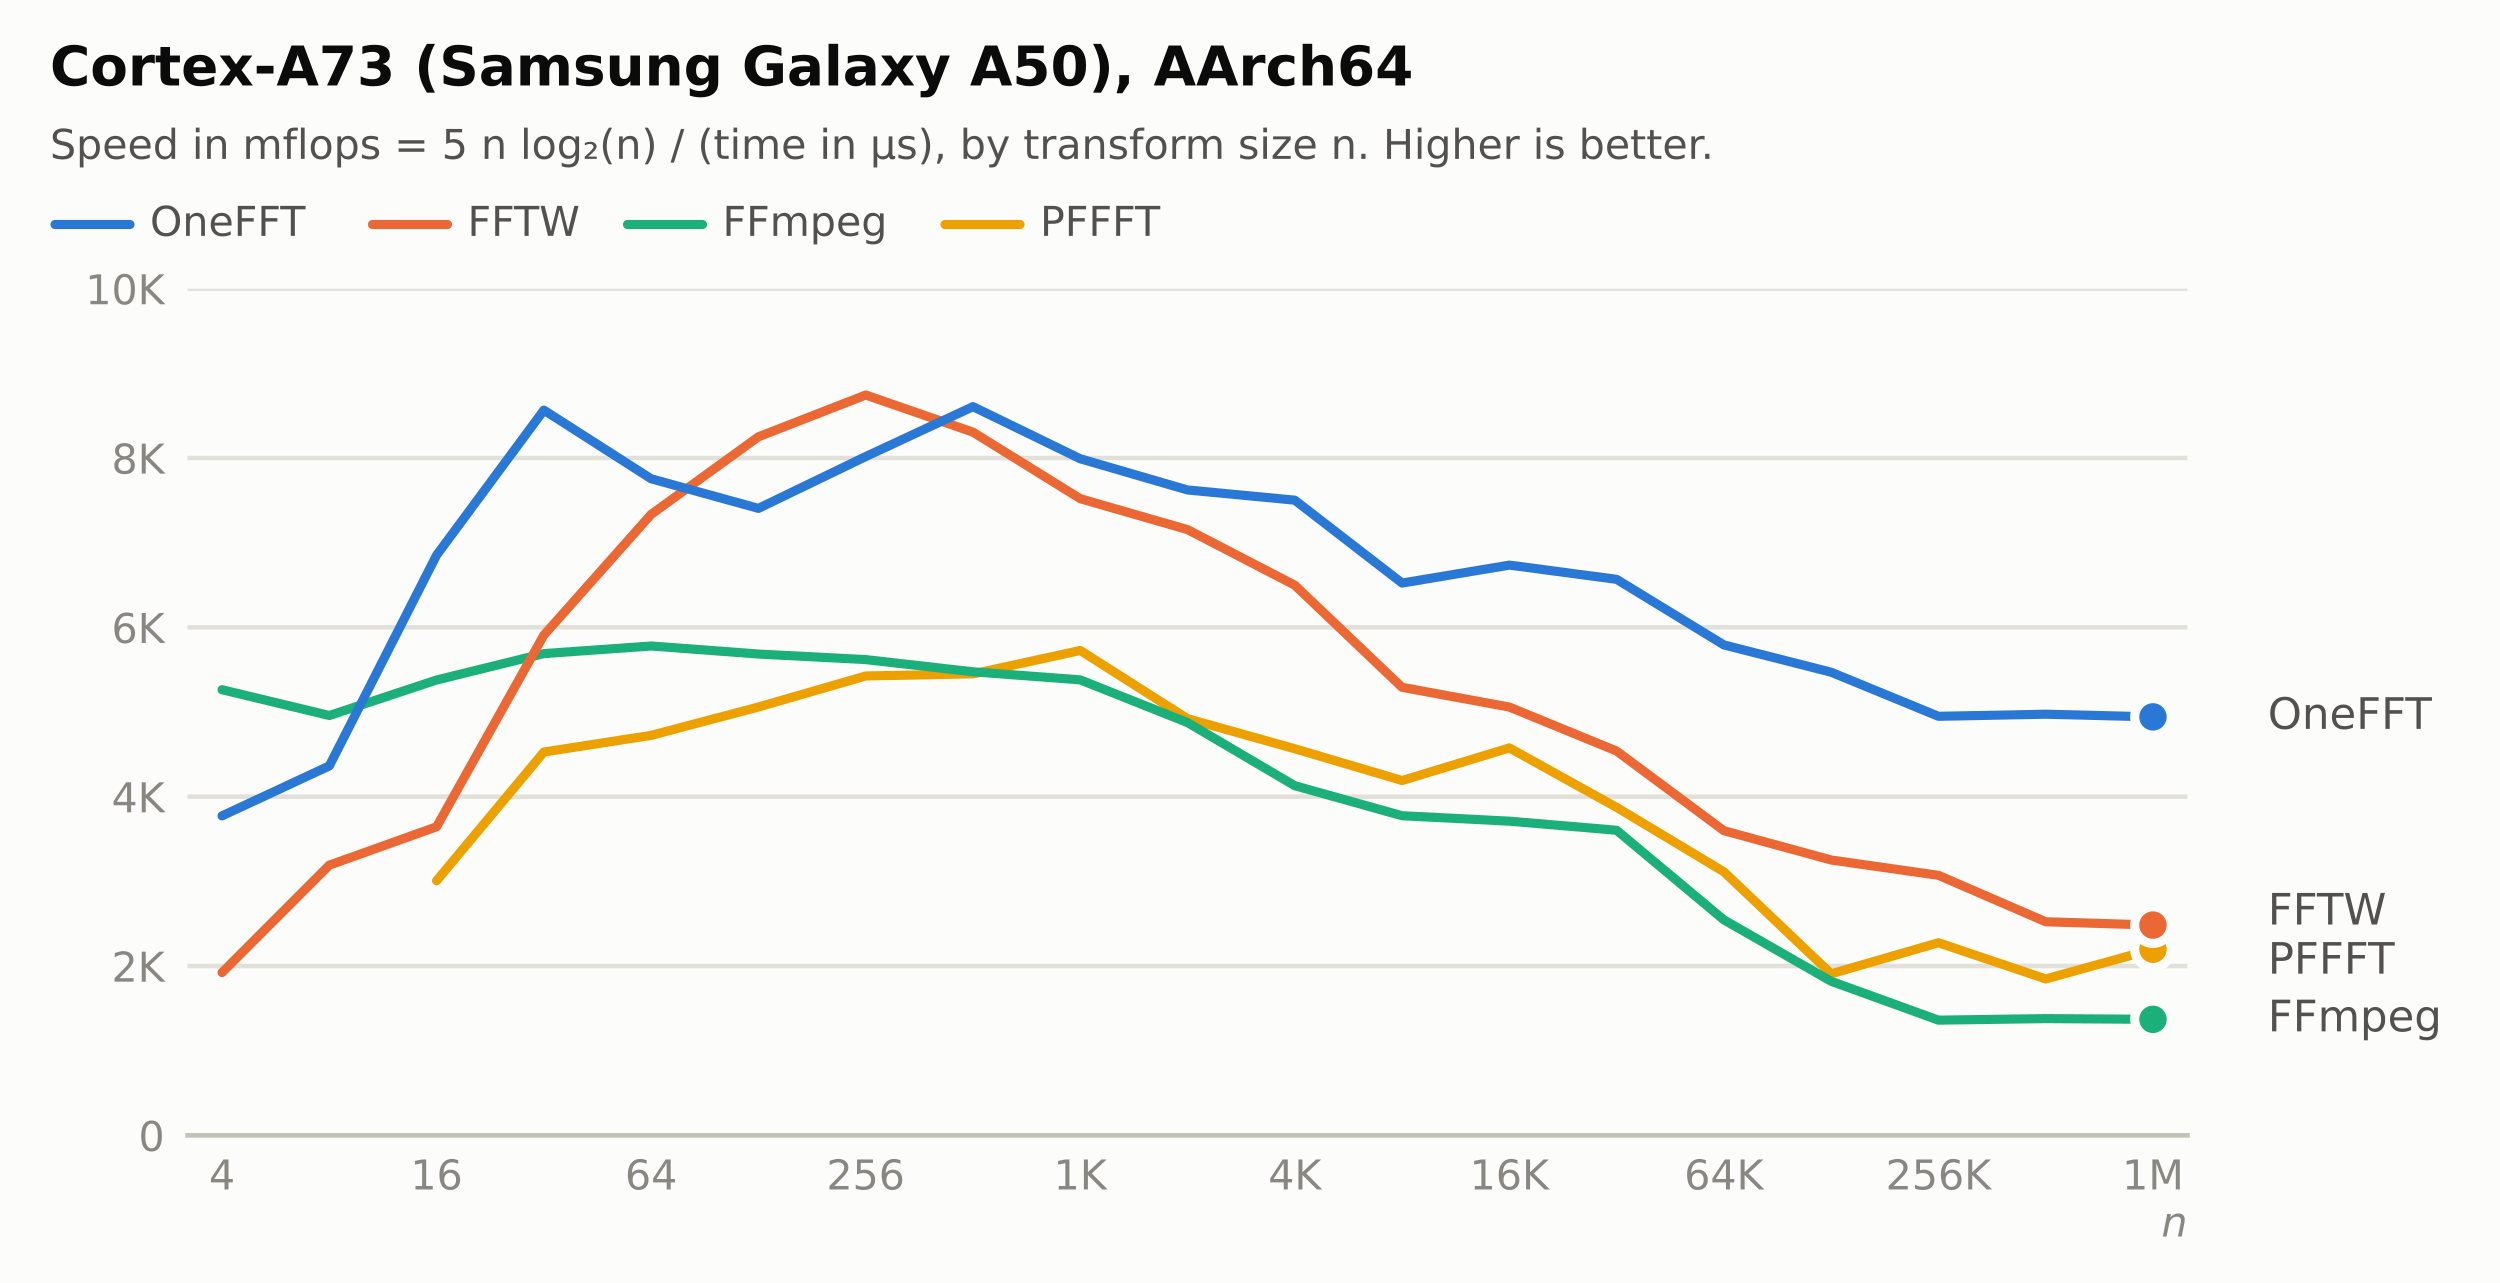
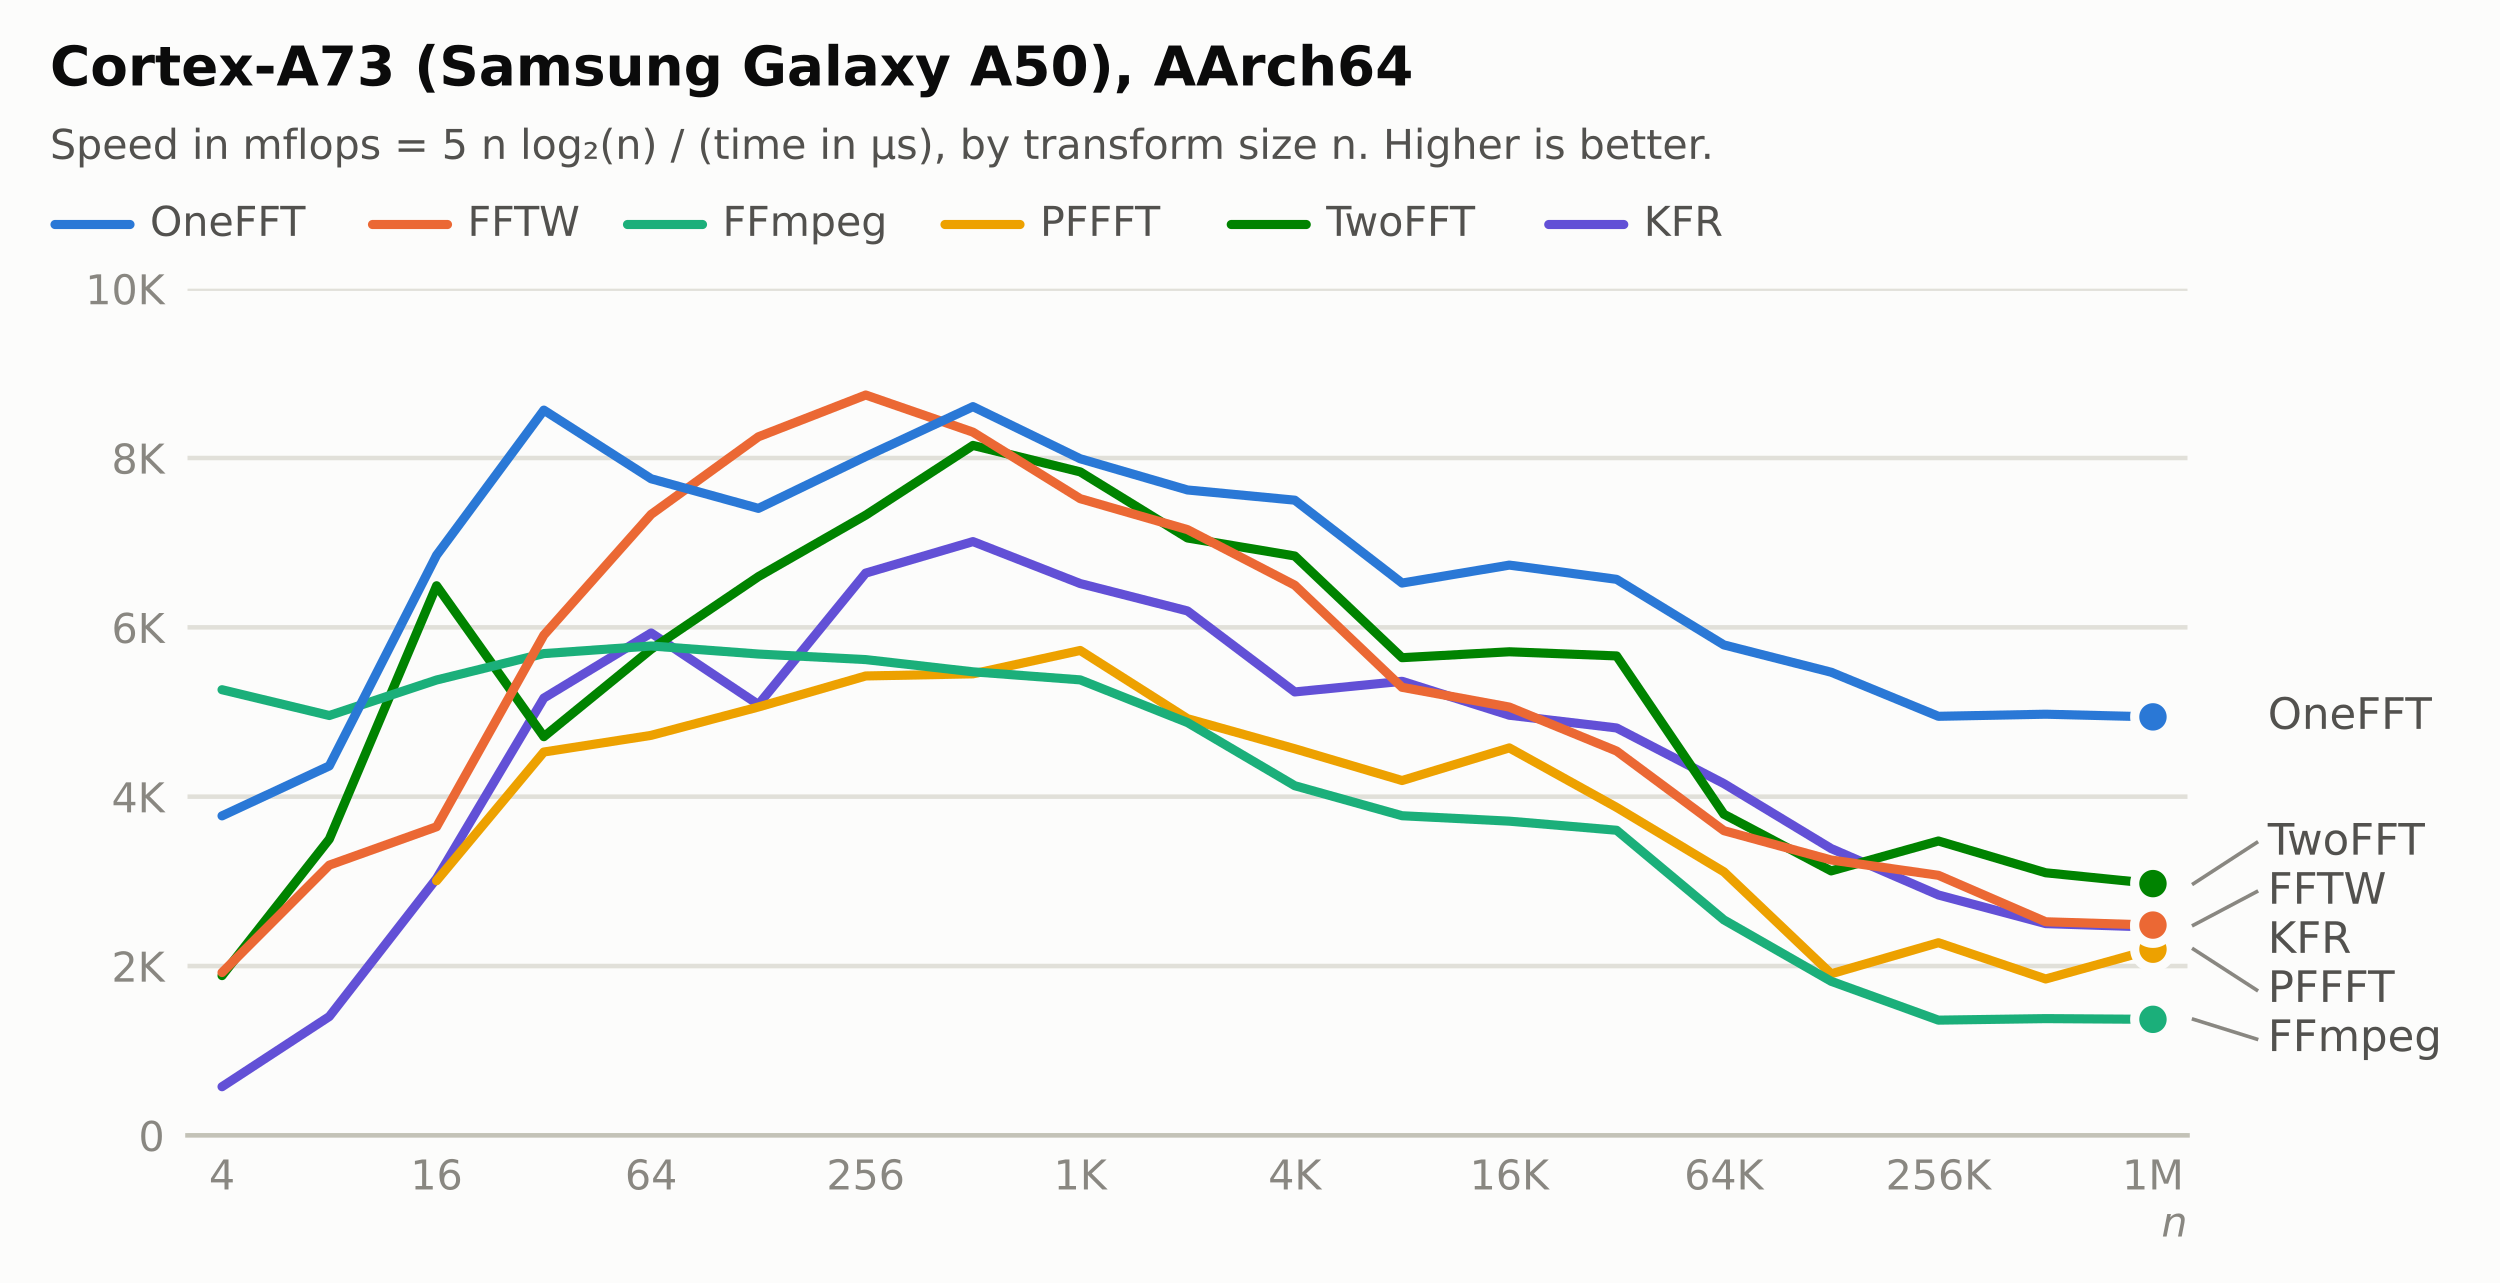
<svg xmlns="http://www.w3.org/2000/svg" xmlns:xlink="http://www.w3.org/1999/xlink" width="547.2pt" height="280.8pt" viewBox="0 0 547.2 280.8" version="1.1">
  <defs>
    <style type="text/css">*{stroke-linejoin: round; stroke-linecap: butt}</style>
  </defs>
  <g id="figure_1">
    <g id="patch_1">
      <path d="M 0 280.8  L 547.2 280.8  L 547.2 0  L 0 0  z " style="fill: #fcfcfb" />
    </g>
    <g id="axes_1">
      <g id="patch_2">
        <path d="M 41.04 248.508  L 478.8 248.508  L 478.8 63.18  L 41.04 63.18  z " style="fill: #fcfcfb" />
      </g>
      <g id="matplotlib.axis_1">
        <g id="xtick_1">
          <g id="line2d_1" />
          <g id="text_1">
            <text style="font-size: 9px; font-family: system-ui, -apple-system, 'Segoe UI', 'DejaVu Sans', sans-serif; text-anchor: middle; fill: #898781" x="48.599" y="260.347" transform="rotate(-0 48.59891 260.3466)">4</text>
          </g>
        </g>
        <g id="xtick_2">
          <g id="line2d_2" />
          <g id="text_2">
            <text style="font-size: 9px; font-family: system-ui, -apple-system, 'Segoe UI', 'DejaVu Sans', sans-serif; text-anchor: middle; fill: #898781" x="95.559" y="260.347" transform="rotate(-0 95.55915 260.3466)">16</text>
          </g>
        </g>
        <g id="xtick_3">
          <g id="line2d_3" />
          <g id="text_3">
            <text style="font-size: 9px; font-family: system-ui, -apple-system, 'Segoe UI', 'DejaVu Sans', sans-serif; text-anchor: middle; fill: #898781" x="142.519" y="260.347" transform="rotate(-0 142.5194 260.3466)">64</text>
          </g>
        </g>
        <g id="xtick_4">
          <g id="line2d_4" />
          <g id="text_4">
            <text style="font-size: 9px; font-family: system-ui, -apple-system, 'Segoe UI', 'DejaVu Sans', sans-serif; text-anchor: middle; fill: #898781" x="189.48" y="260.347" transform="rotate(-0 189.4796 260.3466)">256</text>
          </g>
        </g>
        <g id="xtick_5">
          <g id="line2d_5" />
          <g id="text_5">
            <text style="font-size: 9px; font-family: system-ui, -apple-system, 'Segoe UI', 'DejaVu Sans', sans-serif; text-anchor: middle; fill: #898781" x="236.44" y="260.347" transform="rotate(-0 236.4399 260.3466)">1K</text>
          </g>
        </g>
        <g id="xtick_6">
          <g id="line2d_6" />
          <g id="text_6">
            <text style="font-size: 9px; font-family: system-ui, -apple-system, 'Segoe UI', 'DejaVu Sans', sans-serif; text-anchor: middle; fill: #898781" x="283.4" y="260.347" transform="rotate(-0 283.4001 260.3466)">4K</text>
          </g>
        </g>
        <g id="xtick_7">
          <g id="line2d_7" />
          <g id="text_7">
            <text style="font-size: 9px; font-family: system-ui, -apple-system, 'Segoe UI', 'DejaVu Sans', sans-serif; text-anchor: middle; fill: #898781" x="330.36" y="260.347" transform="rotate(-0 330.3604 260.3466)">16K</text>
          </g>
        </g>
        <g id="xtick_8">
          <g id="line2d_8" />
          <g id="text_8">
            <text style="font-size: 9px; font-family: system-ui, -apple-system, 'Segoe UI', 'DejaVu Sans', sans-serif; text-anchor: middle; fill: #898781" x="377.321" y="260.347" transform="rotate(-0 377.3206 260.3466)">64K</text>
          </g>
        </g>
        <g id="xtick_9">
          <g id="line2d_9" />
          <g id="text_9">
            <text style="font-size: 9px; font-family: system-ui, -apple-system, 'Segoe UI', 'DejaVu Sans', sans-serif; text-anchor: middle; fill: #898781" x="424.281" y="260.347" transform="rotate(-0 424.2808 260.3466)">256K</text>
          </g>
        </g>
        <g id="xtick_10">
          <g id="line2d_10" />
          <g id="text_10">
            <text style="font-size: 9px; font-family: system-ui, -apple-system, 'Segoe UI', 'DejaVu Sans', sans-serif; text-anchor: middle; fill: #898781" x="471.241" y="260.347" transform="rotate(-0 471.2411 260.3466)">1M</text>
          </g>
        </g>
      </g>
      <g id="matplotlib.axis_2">
        <g id="ytick_1">
          <g id="line2d_11">
            <path d="M 41.04 248.508  L 478.8 248.508  " clip-path="url(#p783c82a42f)" style="fill: none; stroke: #e1e0d9; stroke-linecap: square" />
          </g>
          <g id="line2d_12" />
          <g id="text_11">
            <text style="font-size: 9px; font-family: system-ui, -apple-system, 'Segoe UI', 'DejaVu Sans', sans-serif; text-anchor: end; fill: #898781" x="36.04" y="251.927" transform="rotate(-0 36.04 251.9273)">0</text>
          </g>
        </g>
        <g id="ytick_2">
          <g id="line2d_13">
            <path d="M 41.04 211.442  L 478.8 211.442  " clip-path="url(#p783c82a42f)" style="fill: none; stroke: #e1e0d9; stroke-linecap: square" />
          </g>
          <g id="line2d_14" />
          <g id="text_12">
            <text style="font-size: 9px; font-family: system-ui, -apple-system, 'Segoe UI', 'DejaVu Sans', sans-serif; text-anchor: end; fill: #898781" x="36.04" y="214.862" transform="rotate(-0 36.04 214.8617)">2K</text>
          </g>
        </g>
        <g id="ytick_3">
          <g id="line2d_15">
            <path d="M 41.04 174.377  L 478.8 174.377  " clip-path="url(#p783c82a42f)" style="fill: none; stroke: #e1e0d9; stroke-linecap: square" />
          </g>
          <g id="line2d_16" />
          <g id="text_13">
            <text style="font-size: 9px; font-family: system-ui, -apple-system, 'Segoe UI', 'DejaVu Sans', sans-serif; text-anchor: end; fill: #898781" x="36.04" y="177.796" transform="rotate(-0 36.04 177.7961)">4K</text>
          </g>
        </g>
        <g id="ytick_4">
          <g id="line2d_17">
            <path d="M 41.04 137.311  L 478.8 137.311  " clip-path="url(#p783c82a42f)" style="fill: none; stroke: #e1e0d9; stroke-linecap: square" />
          </g>
          <g id="line2d_18" />
          <g id="text_14">
            <text style="font-size: 9px; font-family: system-ui, -apple-system, 'Segoe UI', 'DejaVu Sans', sans-serif; text-anchor: end; fill: #898781" x="36.04" y="140.73" transform="rotate(-0 36.04 140.7305)">6K</text>
          </g>
        </g>
        <g id="ytick_5">
          <g id="line2d_19">
            <path d="M 41.04 100.246  L 478.8 100.246  " clip-path="url(#p783c82a42f)" style="fill: none; stroke: #e1e0d9; stroke-linecap: square" />
          </g>
          <g id="line2d_20" />
          <g id="text_15">
            <text style="font-size: 9px; font-family: system-ui, -apple-system, 'Segoe UI', 'DejaVu Sans', sans-serif; text-anchor: end; fill: #898781" x="36.04" y="103.665" transform="rotate(-0 36.04 103.6649)">8K</text>
          </g>
        </g>
        <g id="ytick_6">
          <g id="line2d_21">
            <path d="M 41.04 63.18  L 478.8 63.18  " clip-path="url(#p783c82a42f)" style="fill: none; stroke: #e1e0d9; stroke-linecap: square" />
          </g>
          <g id="line2d_22" />
          <g id="text_16">
            <text style="font-size: 9px; font-family: system-ui, -apple-system, 'Segoe UI', 'DejaVu Sans', sans-serif; text-anchor: end; fill: #898781" x="36.04" y="66.599" transform="rotate(-0 36.04 66.5993)">10K</text>
          </g>
        </g>
      </g>
      <g id="line2d_23">
+         <path d="M 480.129 223.112  L 493.916 227.435  " style="fill: none; stroke: #898781; stroke-width: 0.8; stroke-linecap: square" />
+       </g>
+       <g id="line2d_24">
+         <path d="M 480.129 207.765  L 493.916 216.686  " style="fill: none; stroke: #898781; stroke-width: 0.8; stroke-linecap: square" />
+       </g>
+       <g id="line2d_25">
+         <path d="M 480.129 202.482  L 493.916 195.188  " style="fill: none; stroke: #898781; stroke-width: 0.8; stroke-linecap: square" />
+       </g>
+       <g id="line2d_26">
+         <path d="M 480.129 193.405  L 493.916 184.439  " style="fill: none; stroke: #898781; stroke-width: 0.8; stroke-linecap: square" />
+       </g>
+       <g id="line2d_27">
+         <path d="M 48.599 237.857  L 72.079 222.497  L 95.559 192.295  L 119.039 152.793  L 142.519 138.548  L 166 154.213  L 189.48 125.437  L 212.96 118.544  L 236.44 127.732  L 259.92 133.724  L 283.4 151.451  L 306.88 149.125  L 330.36 156.551  L 353.84 159.335  L 377.321 171.516  L 400.801 185.729  L 424.281 195.896  L 447.761 202.16  L 471.241 202.921  " clip-path="url(#p783c82a42f)" style="fill: none; stroke: #6250d6; stroke-width: 2; stroke-linecap: round" />
+       </g>
+       <g id="line2d_28">
+         <path d="M 48.599 213.54  L 72.079 183.67  L 95.559 128.214  L 119.039 161.243  L 142.519 142.1  L 166 126.212  L 189.48 112.76  L 212.96 97.493  L 236.44 103.286  L 259.92 117.754  L 283.4 121.696  L 306.88 143.955  L 330.36 142.662  L 353.84 143.569  L 377.321 178.213  L 400.801 190.623  L 424.281 184.077  L 447.761 191.034  L 471.241 193.405  " clip-path="url(#p783c82a42f)" style="fill: none; stroke: #008300; stroke-width: 2; stroke-linecap: round" />
+       </g>
+       <g id="line2d_29">
        <path d="M 95.559 192.77  L 119.039 164.602  L 142.519 160.951  L 166 154.745  L 189.48 147.954  L 212.96 147.492  L 236.44 142.375  L 259.92 157.306  L 283.4 163.887  L 306.88 170.843  L 330.36 163.7  L 353.84 176.72  L 377.321 190.821  L 400.801 213.144  L 424.281 206.343  L 447.761 214.275  L 471.241 207.765  " clip-path="url(#p783c82a42f)" style="fill: none; stroke: #eda100; stroke-width: 2; stroke-linecap: round" />
      </g>
-       <g id="line2d_24">
+       <g id="line2d_30">
        <path d="M 48.599 150.967  L 72.079 156.61  L 95.559 148.836  L 119.039 143.058  L 142.519 141.395  L 166 143.157  L 189.48 144.373  L 212.96 147.048  L 236.44 148.812  L 259.92 158.157  L 283.4 171.98  L 306.88 178.548  L 330.36 179.738  L 353.84 181.728  L 377.321 201.341  L 400.801 214.787  L 424.281 223.29  L 447.761 222.954  L 471.241 223.112  " clip-path="url(#p783c82a42f)" style="fill: none; stroke: #1baf7a; stroke-width: 2; stroke-linecap: round" />
      </g>
-       <g id="line2d_25">
+       <g id="line2d_31">
        <path d="M 48.599 212.868  L 72.079 189.361  L 95.559 180.962  L 119.039 139.008  L 142.519 112.591  L 166 95.604  L 189.48 86.459  L 212.96 94.591  L 236.44 109.153  L 259.92 115.923  L 283.4 128.089  L 306.88 150.442  L 330.36 154.761  L 353.84 164.39  L 377.321 181.819  L 400.801 188.237  L 424.281 191.589  L 447.761 201.758  L 471.241 202.482  " clip-path="url(#p783c82a42f)" style="fill: none; stroke: #eb6834; stroke-width: 2; stroke-linecap: round" />
      </g>
      <g id="patch_3">
        <path d="M 41.04 248.508  L 478.8 248.508  " style="fill: none; stroke: #c3c2b7; stroke-linejoin: miter; stroke-linecap: square" />
      </g>
-       <g id="line2d_26">
+       <g id="line2d_32">
        <path d="M 48.599 178.573  L 72.079 167.638  L 95.559 121.517  L 119.039 89.769  L 142.519 104.796  L 166 111.273  L 189.48 99.932  L 212.96 89.003  L 236.44 100.415  L 259.92 107.245  L 283.4 109.478  L 306.88 127.617  L 330.36 123.691  L 353.84 126.805  L 377.321 141.161  L 400.801 147.137  L 424.281 156.785  L 447.761 156.325  L 471.241 156.911  " clip-path="url(#p783c82a42f)" style="fill: none; stroke: #2a78d6; stroke-width: 2; stroke-linecap: round" />
      </g>
      <g id="text_17">
-         <text style="font-size: 9.5px; font-family: system-ui, -apple-system, 'Segoe UI', 'DejaVu Sans', sans-serif; text-anchor: start; fill: #52514e" x="496.374" y="225.734" transform="rotate(-0 496.374 225.7336)">FFmpeg</text>
+         <text style="font-size: 9.5px; font-family: system-ui, -apple-system, 'Segoe UI', 'DejaVu Sans', sans-serif; text-anchor: start; fill: #52514e" x="496.374" y="230.057" transform="rotate(-0 496.374 230.0566)">FFmpeg</text>
      </g>
      <g id="text_18">
-         <text style="font-size: 9.5px; font-family: system-ui, -apple-system, 'Segoe UI', 'DejaVu Sans', sans-serif; text-anchor: start; fill: #52514e" x="496.374" y="213.119" transform="rotate(-0 496.374 213.1194)">PFFFT</text>
+         <text style="font-size: 9.5px; font-family: system-ui, -apple-system, 'Segoe UI', 'DejaVu Sans', sans-serif; text-anchor: start; fill: #52514e" x="496.374" y="219.308" transform="rotate(-0 496.374 219.3075)">PFFFT</text>
      </g>
      <g id="text_19">
-         <text style="font-size: 9.5px; font-family: system-ui, -apple-system, 'Segoe UI', 'DejaVu Sans', sans-serif; text-anchor: start; fill: #52514e" x="496.374" y="202.37" transform="rotate(-0 496.374 202.3704)">FFTW</text>
+         <text style="font-size: 9.5px; font-family: system-ui, -apple-system, 'Segoe UI', 'DejaVu Sans', sans-serif; text-anchor: start; fill: #52514e" x="496.374" y="208.559" transform="rotate(-0 496.374 208.5585)">KFR</text>
      </g>
      <g id="text_20">
+         <text style="font-size: 9.5px; font-family: system-ui, -apple-system, 'Segoe UI', 'DejaVu Sans', sans-serif; text-anchor: start; fill: #52514e" x="496.374" y="197.809" transform="rotate(-0 496.374 197.8095)">FFTW</text>
+       </g>
+       <g id="text_21">
+         <text style="font-size: 9.5px; font-family: system-ui, -apple-system, 'Segoe UI', 'DejaVu Sans', sans-serif; text-anchor: start; fill: #52514e" x="496.374" y="187.06" transform="rotate(-0 496.374 187.0605)">TwoFFT</text>
+       </g>
+       <g id="text_22">
        <text style="font-size: 9.5px; font-family: system-ui, -apple-system, 'Segoe UI', 'DejaVu Sans', sans-serif; text-anchor: start; fill: #52514e" x="496.374" y="159.533" transform="rotate(-0 496.374 159.5325)">OneFFT</text>
      </g>
-       <g id="line2d_27">
-         <path d="M 471.241 207.765  " style="fill: none; stroke: #1f77b4; stroke-width: 1.5; stroke-linecap: square" />
+       <g id="line2d_33">
+         <path d="M 471.241 202.921  " style="fill: none; stroke: #1f77b4; stroke-width: 1.5; stroke-linecap: square" />
+         <defs>
+           <path id="m123f0e776b" d="M 0 4  C 1.061 4 2.078 3.579 2.828 2.828  C 3.579 2.078 4 1.061 4 0  C 4 -1.061 3.579 -2.078 2.828 -2.828  C 2.078 -3.579 1.061 -4 0 -4  C -1.061 -4 -2.078 -3.579 -2.828 -2.828  C -3.579 -2.078 -4 -1.061 -4 0  C -4 1.061 -3.579 2.078 -2.828 2.828  C -2.078 3.579 -1.061 4 0 4  z " style="stroke: #fcfcfb; stroke-width: 2" />
+         </defs>
+         <g>
+           <use xlink:href="#m123f0e776b" x="471.241" y="202.921" style="fill: #6250d6; stroke: #fcfcfb; stroke-width: 2" />
+         </g>
+       </g>
+       <g id="line2d_34">
+         <path d="M 471.241 193.405  " style="fill: none; stroke: #ff7f0e; stroke-width: 1.5; stroke-linecap: square" />
+         <defs>
+           <path id="m40af506e91" d="M 0 4  C 1.061 4 2.078 3.579 2.828 2.828  C 3.579 2.078 4 1.061 4 0  C 4 -1.061 3.579 -2.078 2.828 -2.828  C 2.078 -3.579 1.061 -4 0 -4  C -1.061 -4 -2.078 -3.579 -2.828 -2.828  C -3.579 -2.078 -4 -1.061 -4 0  C -4 1.061 -3.579 2.078 -2.828 2.828  C -2.078 3.579 -1.061 4 0 4  z " style="stroke: #fcfcfb; stroke-width: 2" />
+         </defs>
+         <g>
+           <use xlink:href="#m40af506e91" x="471.241" y="193.405" style="fill: #008300; stroke: #fcfcfb; stroke-width: 2" />
+         </g>
+       </g>
+       <g id="line2d_35">
+         <path d="M 471.241 207.765  " style="fill: none; stroke: #2ca02c; stroke-width: 1.5; stroke-linecap: square" />
        <defs>
          <path id="m5d4fb2577f" d="M 0 4  C 1.061 4 2.078 3.579 2.828 2.828  C 3.579 2.078 4 1.061 4 0  C 4 -1.061 3.579 -2.078 2.828 -2.828  C 2.078 -3.579 1.061 -4 0 -4  C -1.061 -4 -2.078 -3.579 -2.828 -2.828  C -3.579 -2.078 -4 -1.061 -4 0  C -4 1.061 -3.579 2.078 -2.828 2.828  C -2.078 3.579 -1.061 4 0 4  z " style="stroke: #fcfcfb; stroke-width: 2" />
        </defs>
        <g>
          <use xlink:href="#m5d4fb2577f" x="471.241" y="207.765" style="fill: #eda100; stroke: #fcfcfb; stroke-width: 2" />
        </g>
      </g>
-       <g id="line2d_28">
-         <path d="M 471.241 223.112  " style="fill: none; stroke: #ff7f0e; stroke-width: 1.5; stroke-linecap: square" />
+       <g id="line2d_36">
+         <path d="M 471.241 223.112  " style="fill: none; stroke: #d62728; stroke-width: 1.5; stroke-linecap: square" />
        <defs>
          <path id="mb385538bec" d="M 0 4  C 1.061 4 2.078 3.579 2.828 2.828  C 3.579 2.078 4 1.061 4 0  C 4 -1.061 3.579 -2.078 2.828 -2.828  C 2.078 -3.579 1.061 -4 0 -4  C -1.061 -4 -2.078 -3.579 -2.828 -2.828  C -3.579 -2.078 -4 -1.061 -4 0  C -4 1.061 -3.579 2.078 -2.828 2.828  C -2.078 3.579 -1.061 4 0 4  z " style="stroke: #fcfcfb; stroke-width: 2" />
        </defs>
        <g>
          <use xlink:href="#mb385538bec" x="471.241" y="223.112" style="fill: #1baf7a; stroke: #fcfcfb; stroke-width: 2" />
        </g>
      </g>
-       <g id="line2d_29">
-         <path d="M 471.241 202.482  " style="fill: none; stroke: #2ca02c; stroke-width: 1.5; stroke-linecap: square" />
+       <g id="line2d_37">
+         <path d="M 471.241 202.482  " style="fill: none; stroke: #9467bd; stroke-width: 1.5; stroke-linecap: square" />
        <defs>
          <path id="m1467af2e55" d="M 0 4  C 1.061 4 2.078 3.579 2.828 2.828  C 3.579 2.078 4 1.061 4 0  C 4 -1.061 3.579 -2.078 2.828 -2.828  C 2.078 -3.579 1.061 -4 0 -4  C -1.061 -4 -2.078 -3.579 -2.828 -2.828  C -3.579 -2.078 -4 -1.061 -4 0  C -4 1.061 -3.579 2.078 -2.828 2.828  C -2.078 3.579 -1.061 4 0 4  z " style="stroke: #fcfcfb; stroke-width: 2" />
        </defs>
        <g>
          <use xlink:href="#m1467af2e55" x="471.241" y="202.482" style="fill: #eb6834; stroke: #fcfcfb; stroke-width: 2" />
        </g>
      </g>
-       <g id="line2d_30">
-         <path d="M 471.241 156.911  " style="fill: none; stroke: #d62728; stroke-width: 1.5; stroke-linecap: square" />
+       <g id="line2d_38">
+         <path d="M 471.241 156.911  " style="fill: none; stroke: #8c564b; stroke-width: 1.5; stroke-linecap: square" />
        <defs>
          <path id="mdb0aa99128" d="M 0 4  C 1.061 4 2.078 3.579 2.828 2.828  C 3.579 2.078 4 1.061 4 0  C 4 -1.061 3.579 -2.078 2.828 -2.828  C 2.078 -3.579 1.061 -4 0 -4  C -1.061 -4 -2.078 -3.579 -2.828 -2.828  C -3.579 -2.078 -4 -1.061 -4 0  C -4 1.061 -3.579 2.078 -2.828 2.828  C -2.078 3.579 -1.061 4 0 4  z " style="stroke: #fcfcfb; stroke-width: 2" />
        </defs>
        <g>
          <use xlink:href="#mdb0aa99128" x="471.241" y="156.911" style="fill: #2a78d6; stroke: #fcfcfb; stroke-width: 2" />
        </g>
      </g>
    </g>
-     <g id="line2d_31">
+     <g id="line2d_39">
      <path d="M 12.038 49.14  L 28.454 49.14  " style="fill: none; stroke: #2a78d6; stroke-width: 2; stroke-linecap: round" />
    </g>
-     <g id="line2d_32">
+     <g id="line2d_40">
      <path d="M 81.533 49.14  L 97.949 49.14  " style="fill: none; stroke: #eb6834; stroke-width: 2; stroke-linecap: round" />
    </g>
-     <g id="line2d_33">
+     <g id="line2d_41">
      <path d="M 137.347 49.14  L 153.763 49.14  " style="fill: none; stroke: #1baf7a; stroke-width: 2; stroke-linecap: round" />
    </g>
-     <g id="line2d_34">
+     <g id="line2d_42">
      <path d="M 206.842 49.14  L 223.258 49.14  " style="fill: none; stroke: #eda100; stroke-width: 2; stroke-linecap: round" />
    </g>
-     <g id="text_21">
+     <g id="line2d_43">
+       <path d="M 269.496 49.14  L 285.912 49.14  " style="fill: none; stroke: #008300; stroke-width: 2; stroke-linecap: round" />
+     </g>
+     <g id="line2d_44">
+       <path d="M 338.99 49.14  L 355.406 49.14  " style="fill: none; stroke: #6250d6; stroke-width: 2; stroke-linecap: round" />
+     </g>
+     <g id="text_23">
      <text style="font-weight: 700; font-size: 12px; font-family: system-ui, -apple-system, 'Segoe UI', 'DejaVu Sans', sans-serif; text-anchor: start; fill: #0b0b0b" x="10.944" y="18.708" transform="rotate(-0 10.944 18.70838)">Cortex-A73 (Samsung Galaxy A50), AArch64</text>
    </g>
-     <g id="text_22">
+     <g id="text_24">
      <text style="font-size: 9px; font-family: system-ui, -apple-system, 'Segoe UI', 'DejaVu Sans', sans-serif; text-anchor: start; fill: #52514e" x="10.944" y="34.775" transform="rotate(-0 10.944 34.77544)">Speed in mflops = 5 n log₂(n) / (time in µs), by transform size n. Higher is better.</text>
    </g>
-     <g id="text_23">
+     <g id="text_25">
      <text style="font-size: 9px; font-family: system-ui, -apple-system, 'Segoe UI', 'DejaVu Sans', sans-serif; text-anchor: start; fill: #52514e" x="32.832" y="51.623" transform="rotate(-0 32.832 51.62344)">OneFFT</text>
    </g>
-     <g id="text_24">
+     <g id="text_26">
      <text style="font-size: 9px; font-family: system-ui, -apple-system, 'Segoe UI', 'DejaVu Sans', sans-serif; text-anchor: start; fill: #52514e" x="102.326" y="51.623" transform="rotate(-0 102.3264 51.62344)">FFTW</text>
    </g>
-     <g id="text_25">
+     <g id="text_27">
      <text style="font-size: 9px; font-family: system-ui, -apple-system, 'Segoe UI', 'DejaVu Sans', sans-serif; text-anchor: start; fill: #52514e" x="158.141" y="51.623" transform="rotate(-0 158.1408 51.62344)">FFmpeg</text>
    </g>
-     <g id="text_26">
+     <g id="text_28">
      <text style="font-size: 9px; font-family: system-ui, -apple-system, 'Segoe UI', 'DejaVu Sans', sans-serif; text-anchor: start; fill: #52514e" x="227.635" y="51.623" transform="rotate(-0 227.6352 51.62344)">PFFFT</text>
    </g>
-     <g id="text_27">
+     <g id="text_29">
+       <text style="font-size: 9px; font-family: system-ui, -apple-system, 'Segoe UI', 'DejaVu Sans', sans-serif; text-anchor: start; fill: #52514e" x="290.29" y="51.623" transform="rotate(-0 290.2896 51.62344)">TwoFFT</text>
+     </g>
+     <g id="text_30">
+       <text style="font-size: 9px; font-family: system-ui, -apple-system, 'Segoe UI', 'DejaVu Sans', sans-serif; text-anchor: start; fill: #52514e" x="359.784" y="51.623" transform="rotate(-0 359.784 51.62344)">KFR</text>
+     </g>
+     <g id="text_31">
      <text style="font-style: italic; font-size: 9px; font-family: system-ui, -apple-system, 'Segoe UI', 'DejaVu Sans', sans-serif; text-anchor: end; fill: #898781" x="478.8" y="270.647" transform="rotate(-0 478.8 270.6474)">n</text>
    </g>
  </g>
  <defs>
    <clipPath id="p783c82a42f">
      <rect x="41.04" y="63.18" width="437.76" height="185.328" />
    </clipPath>
  </defs>
</svg>
